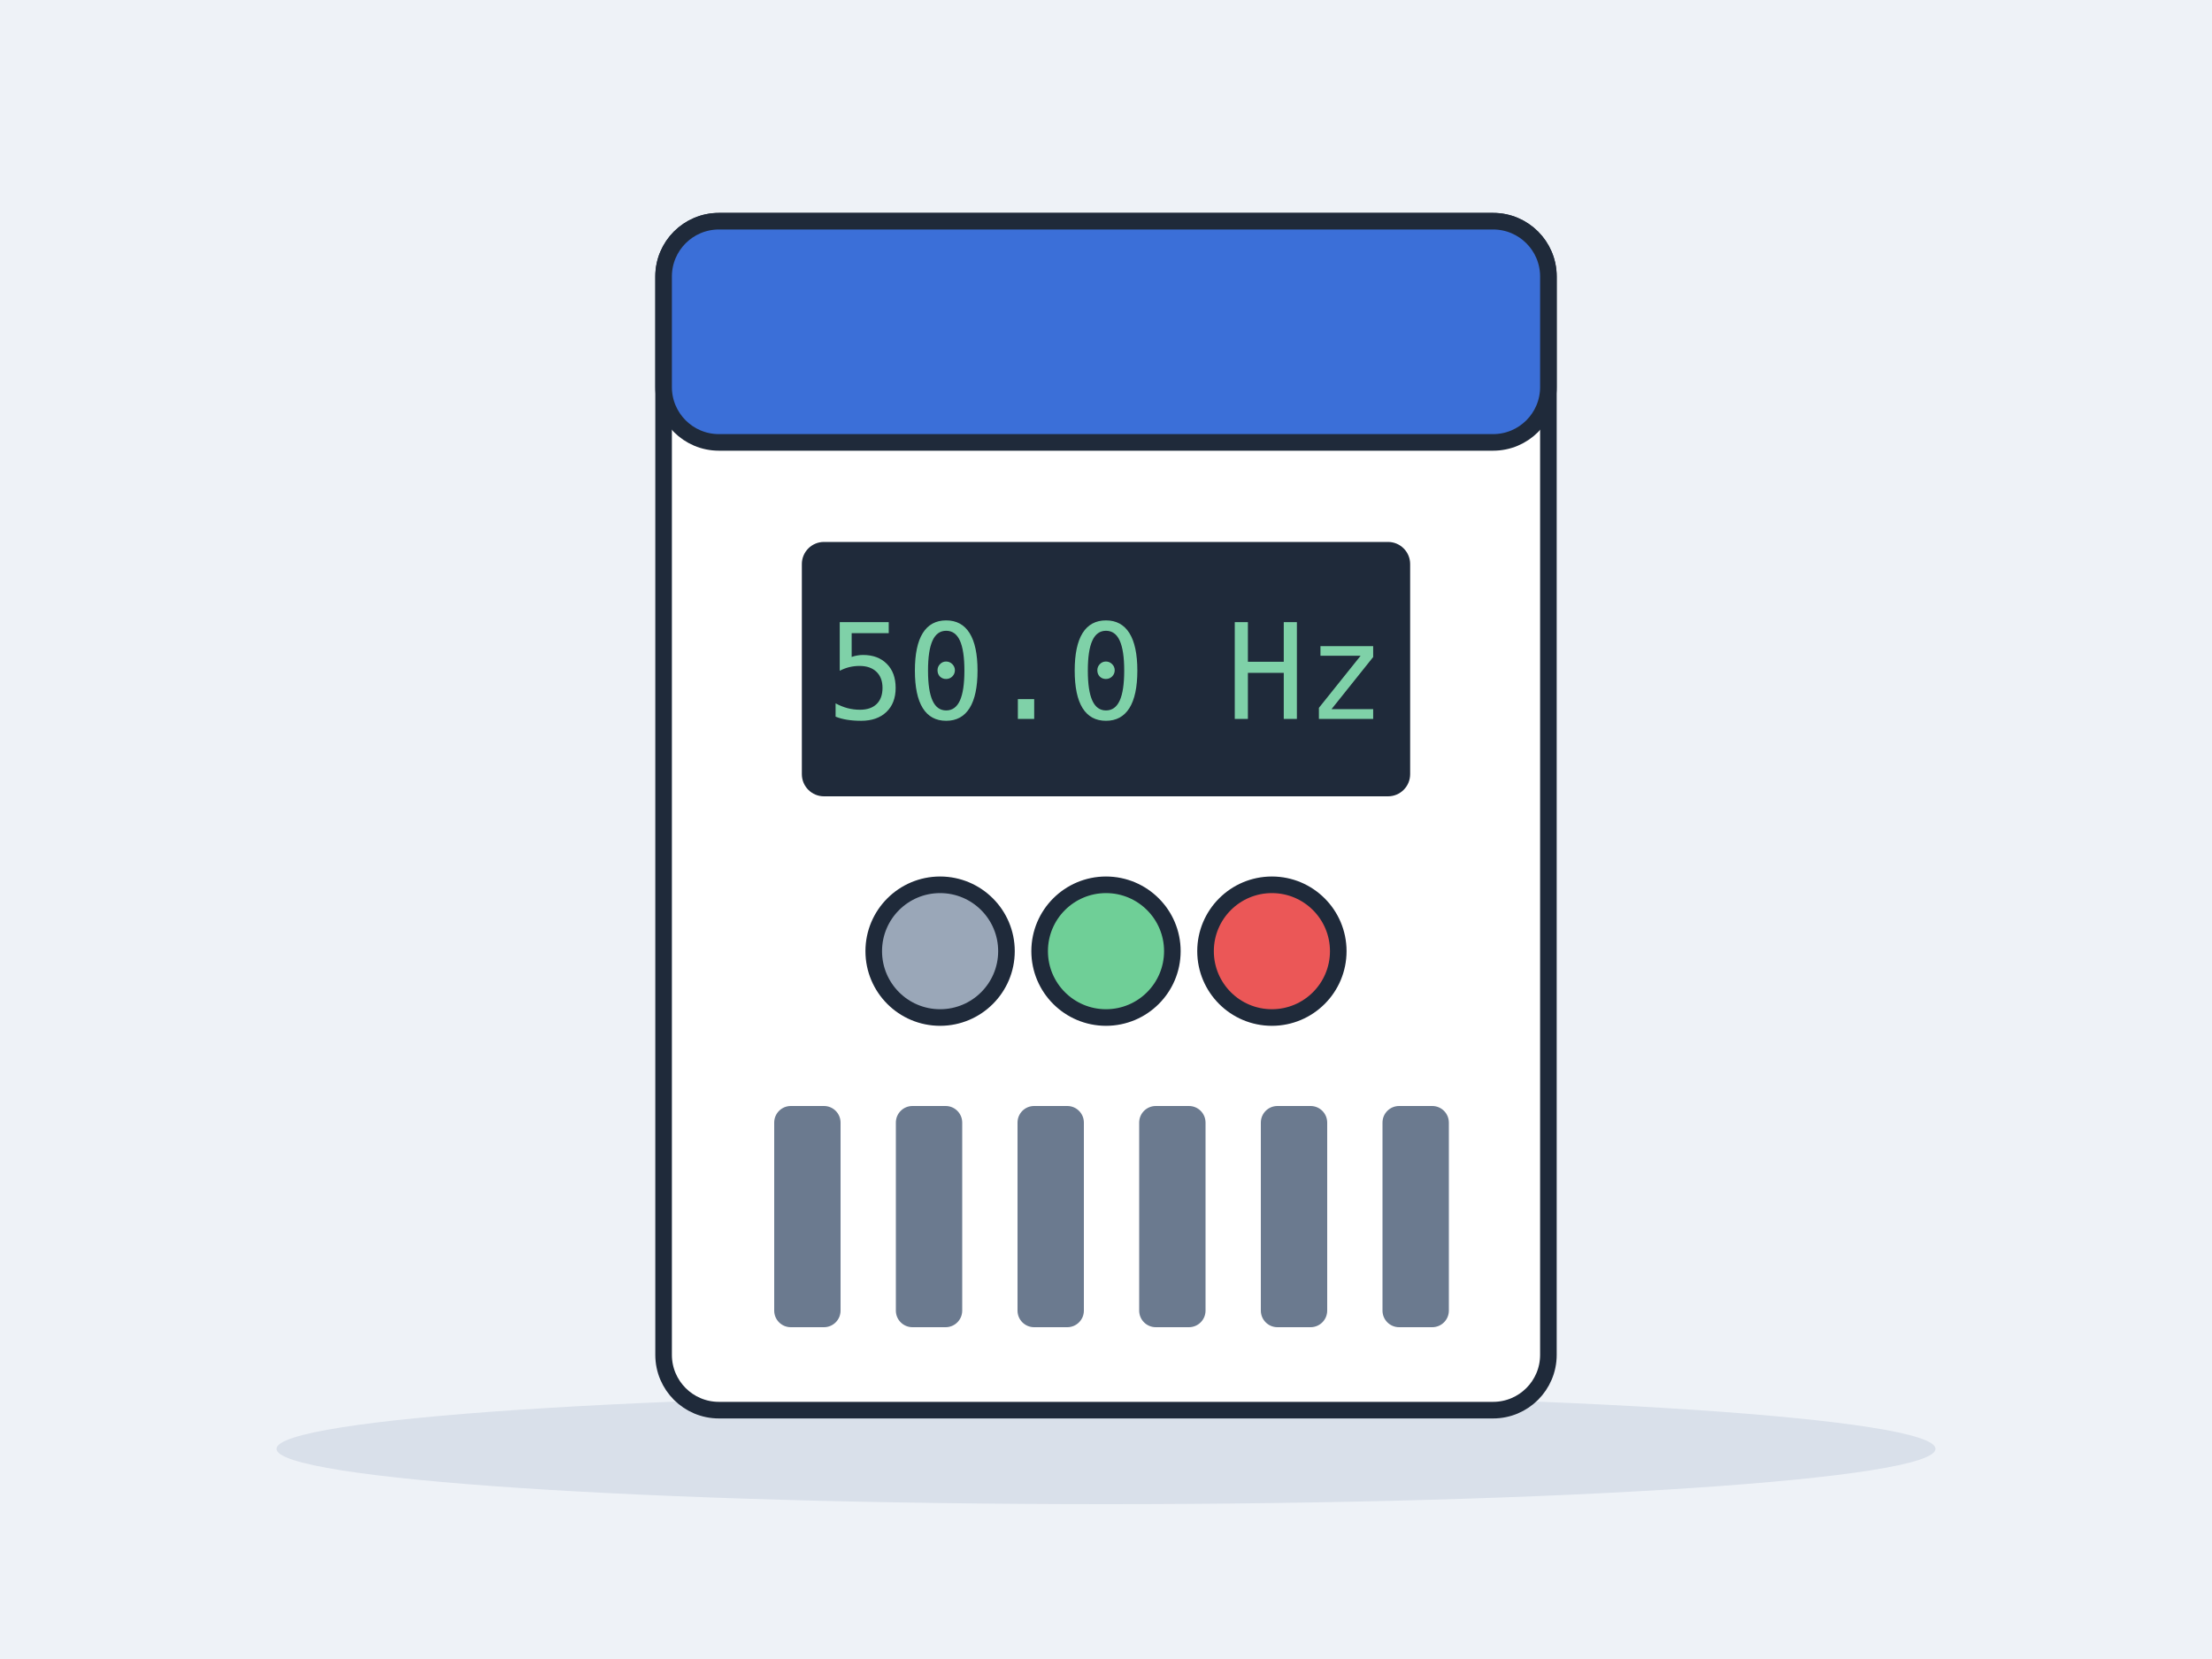
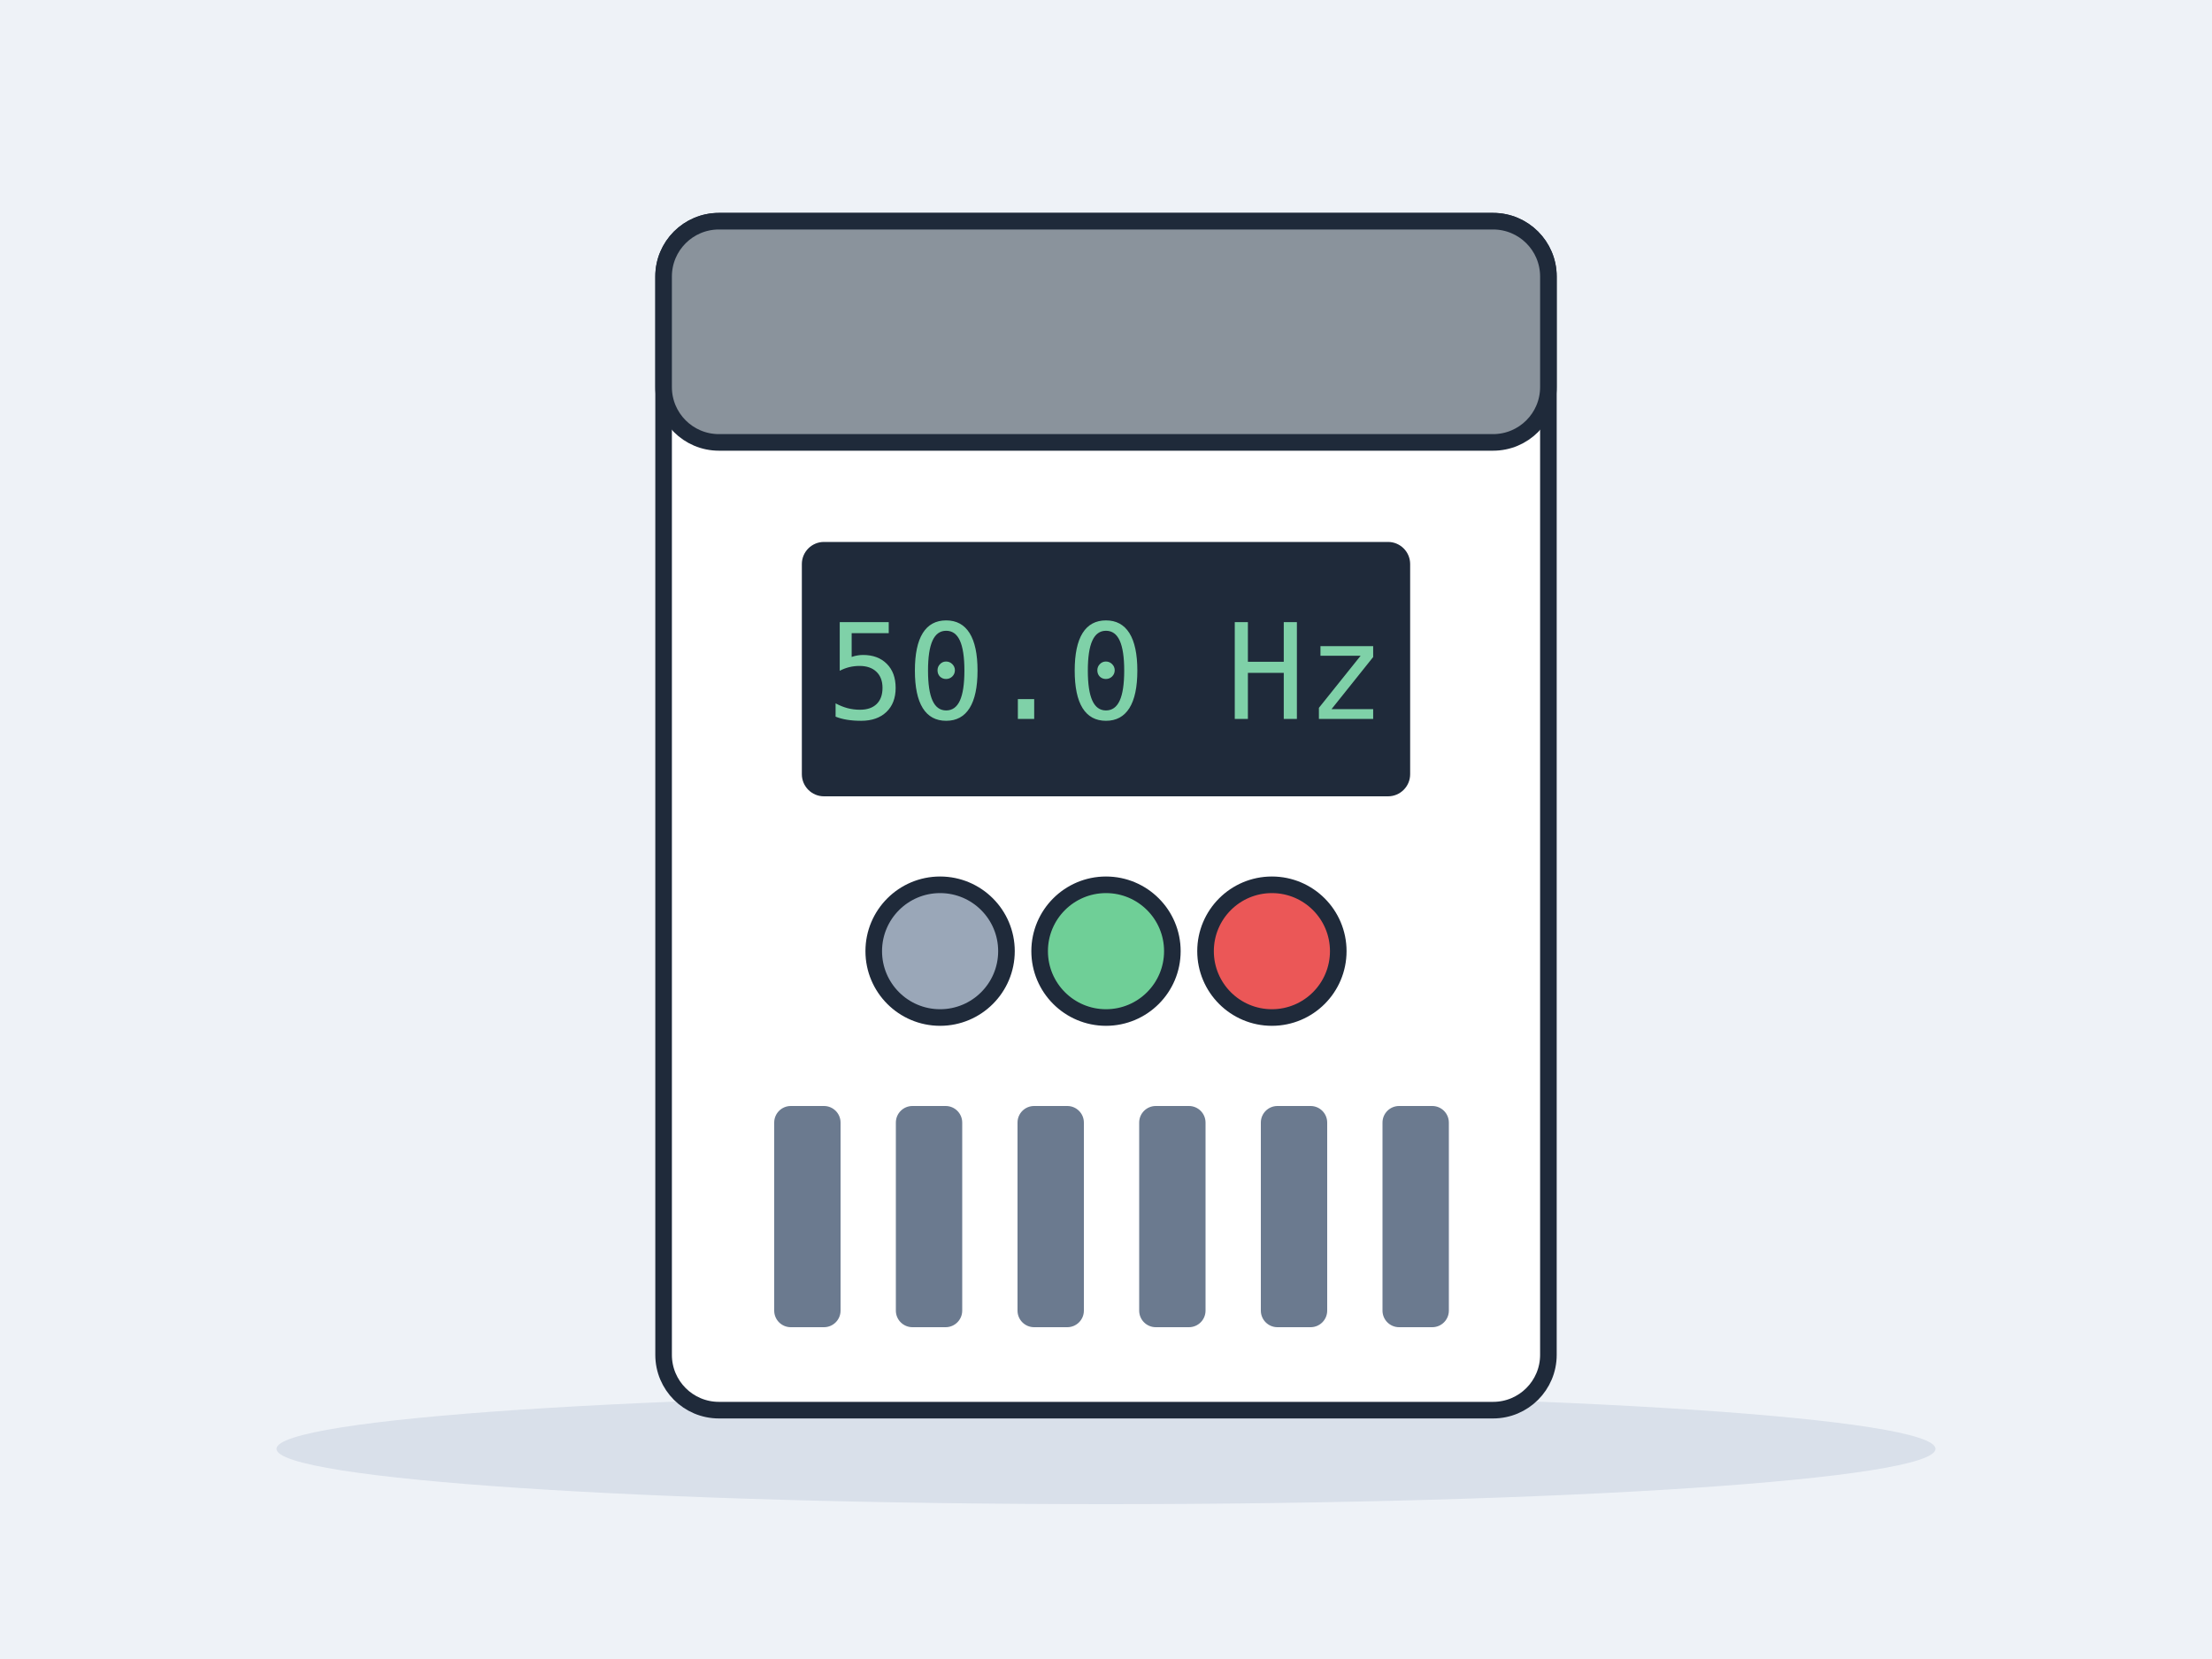
<svg xmlns="http://www.w3.org/2000/svg" viewBox="0 0 400 300">
  <rect width="400" height="300" fill="#eef2f7" />
  <ellipse cx="200" cy="262" rx="150" ry="10" fill="#d9e0ea" />
  <rect x="120" y="40" width="160" height="215" rx="10" fill="#ffffff" stroke="#1f2a3a" stroke-width="3" stroke-linejoin="round" />
-   <rect x="120" y="40" width="160" height="40" rx="10" fill="#3b6fd8" stroke="#1f2a3a" stroke-width="3" stroke-linejoin="round" />
+   <rect x="120" y="40" width="160" height="40" rx="10" fill="#8A939C" stroke="#1f2a3a" stroke-width="3" stroke-linejoin="round" />
  <rect x="145" y="98" width="110" height="46" rx="4" fill="#1f2a3a" />
  <text x="200" y="130" font-family="monospace" font-size="24" fill="#7fd1a8" text-anchor="middle">50.0 Hz</text>
  <circle cx="170" cy="172" r="12" fill="#9aa7b8" stroke="#1f2a3a" stroke-width="3" stroke-linejoin="round" />
  <circle cx="200" cy="172" r="12" fill="#6fcf97" stroke="#1f2a3a" stroke-width="3" stroke-linejoin="round" />
  <circle cx="230" cy="172" r="12" fill="#eb5757" stroke="#1f2a3a" stroke-width="3" stroke-linejoin="round" />
  <rect x="140" y="200" width="12" height="40" rx="3" fill="#6b7a8f" />
  <rect x="162" y="200" width="12" height="40" rx="3" fill="#6b7a8f" />
  <rect x="184" y="200" width="12" height="40" rx="3" fill="#6b7a8f" />
  <rect x="206" y="200" width="12" height="40" rx="3" fill="#6b7a8f" />
  <rect x="228" y="200" width="12" height="40" rx="3" fill="#6b7a8f" />
  <rect x="250" y="200" width="12" height="40" rx="3" fill="#6b7a8f" />
</svg>
